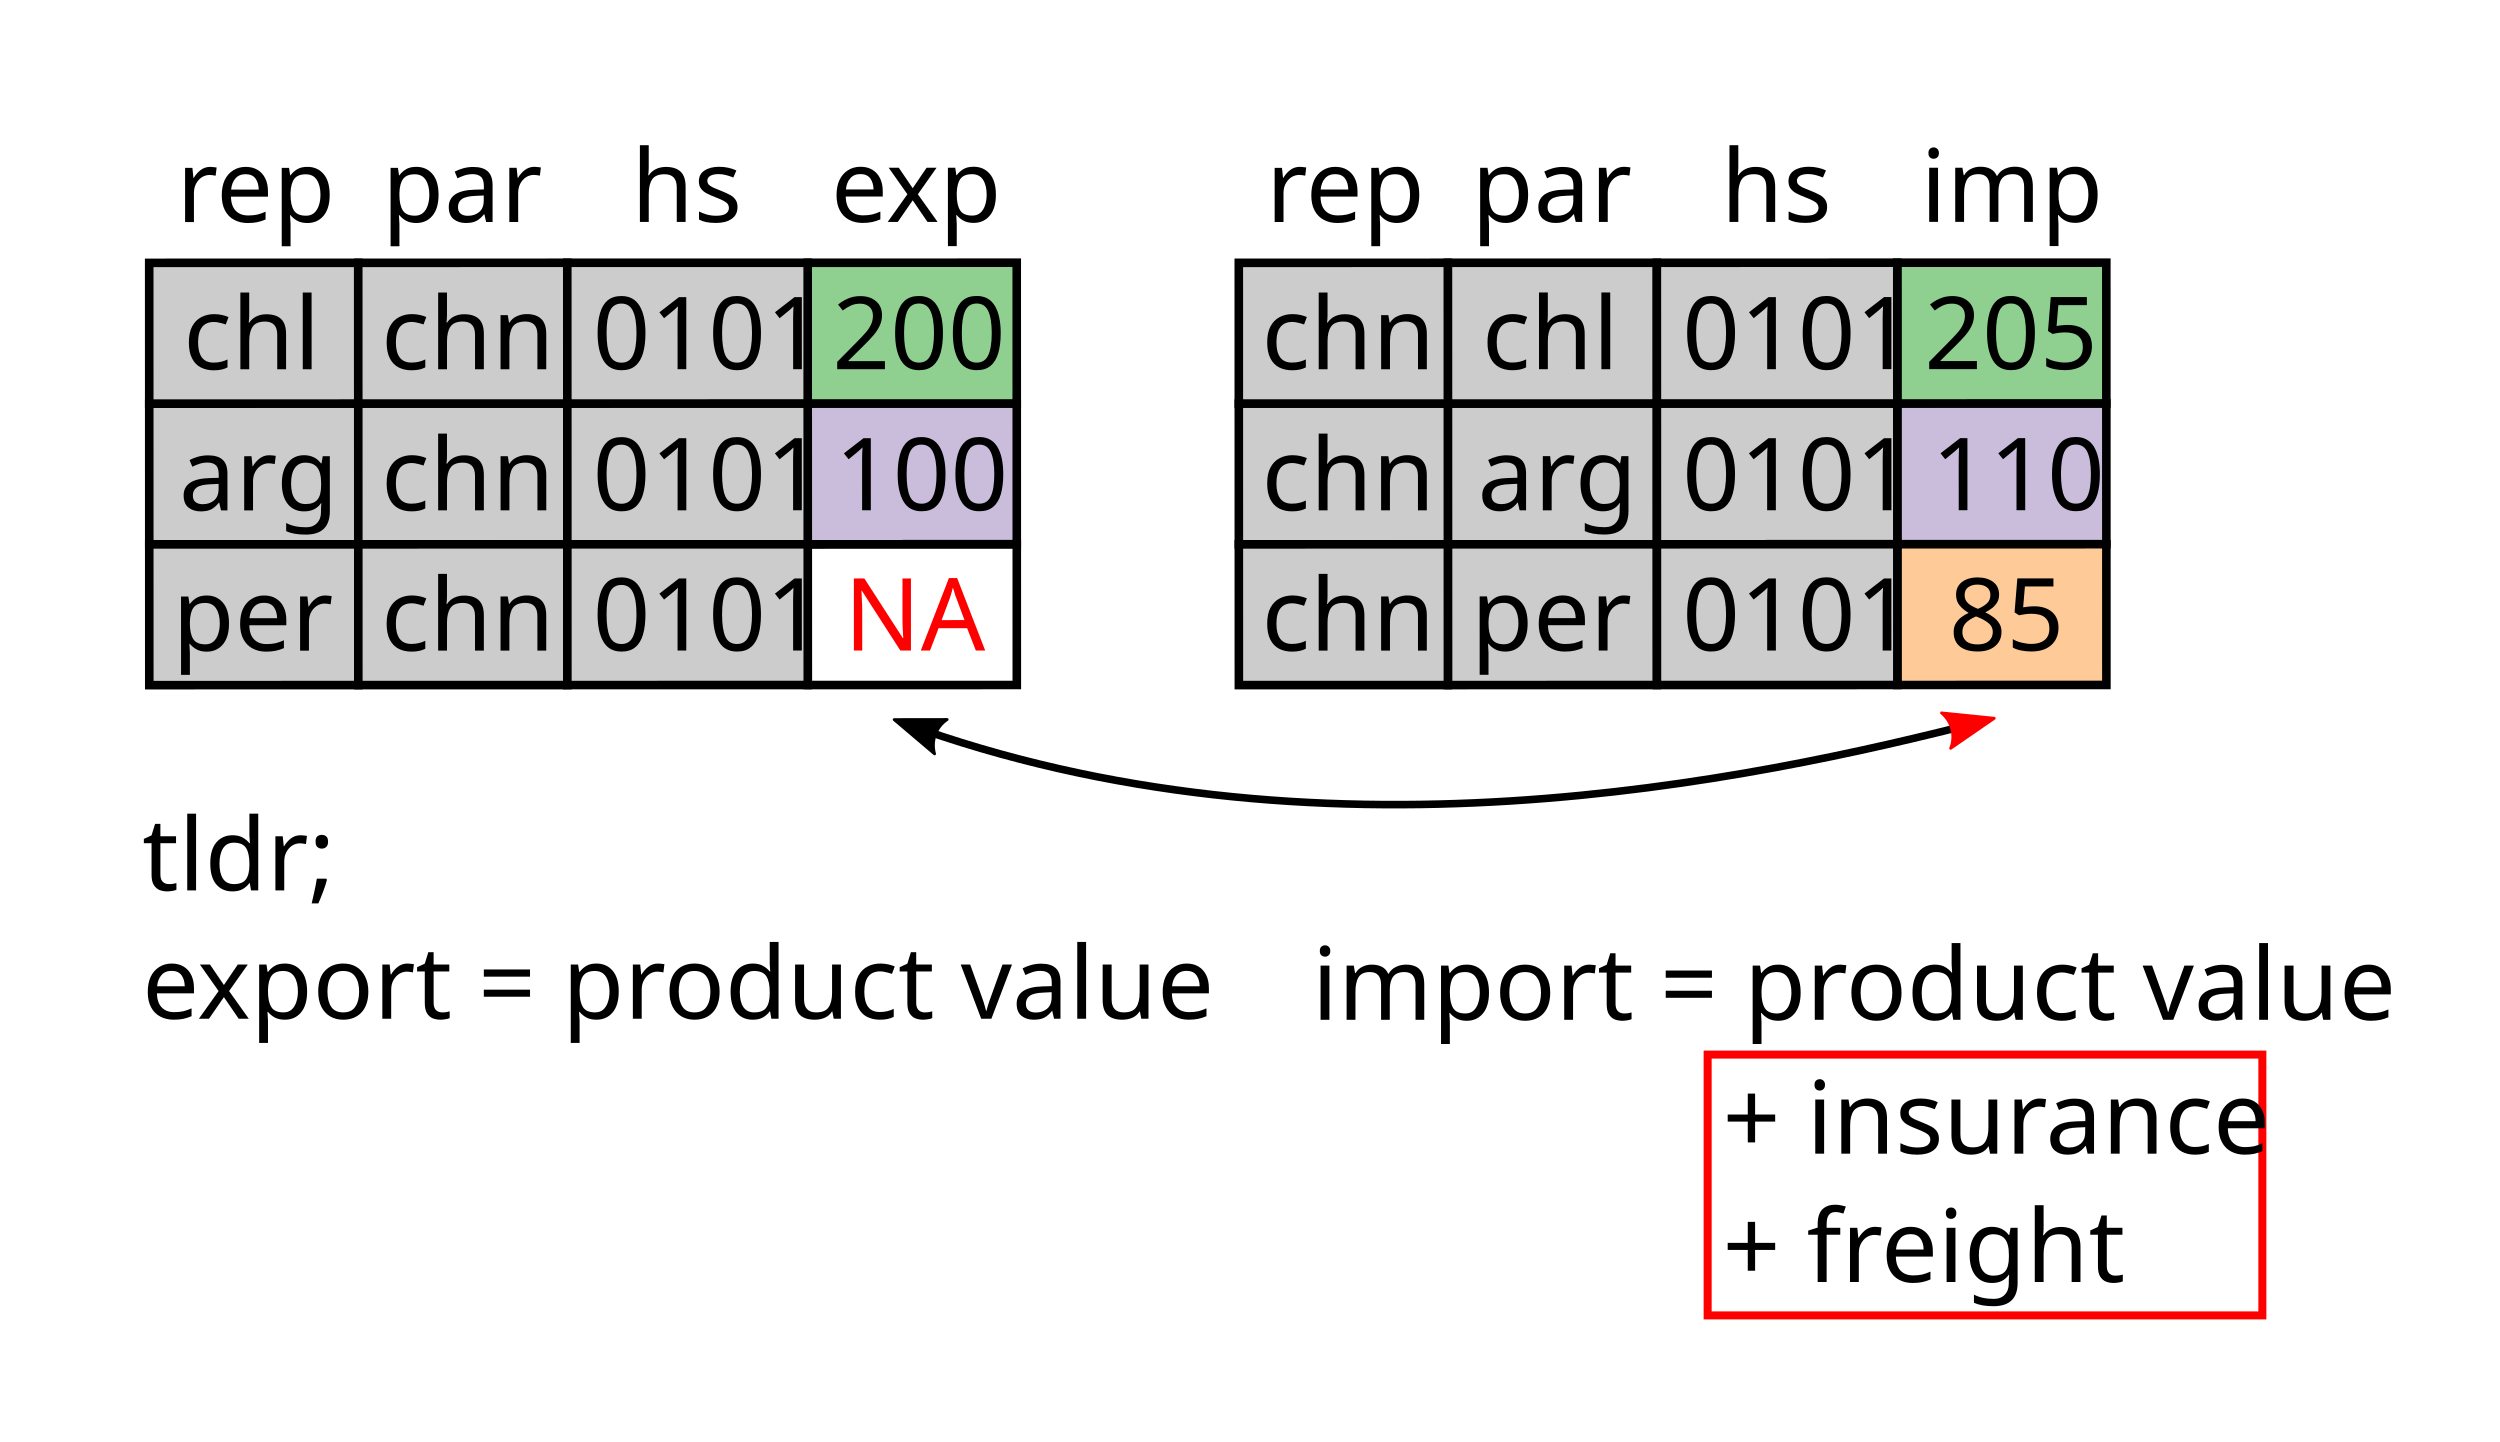
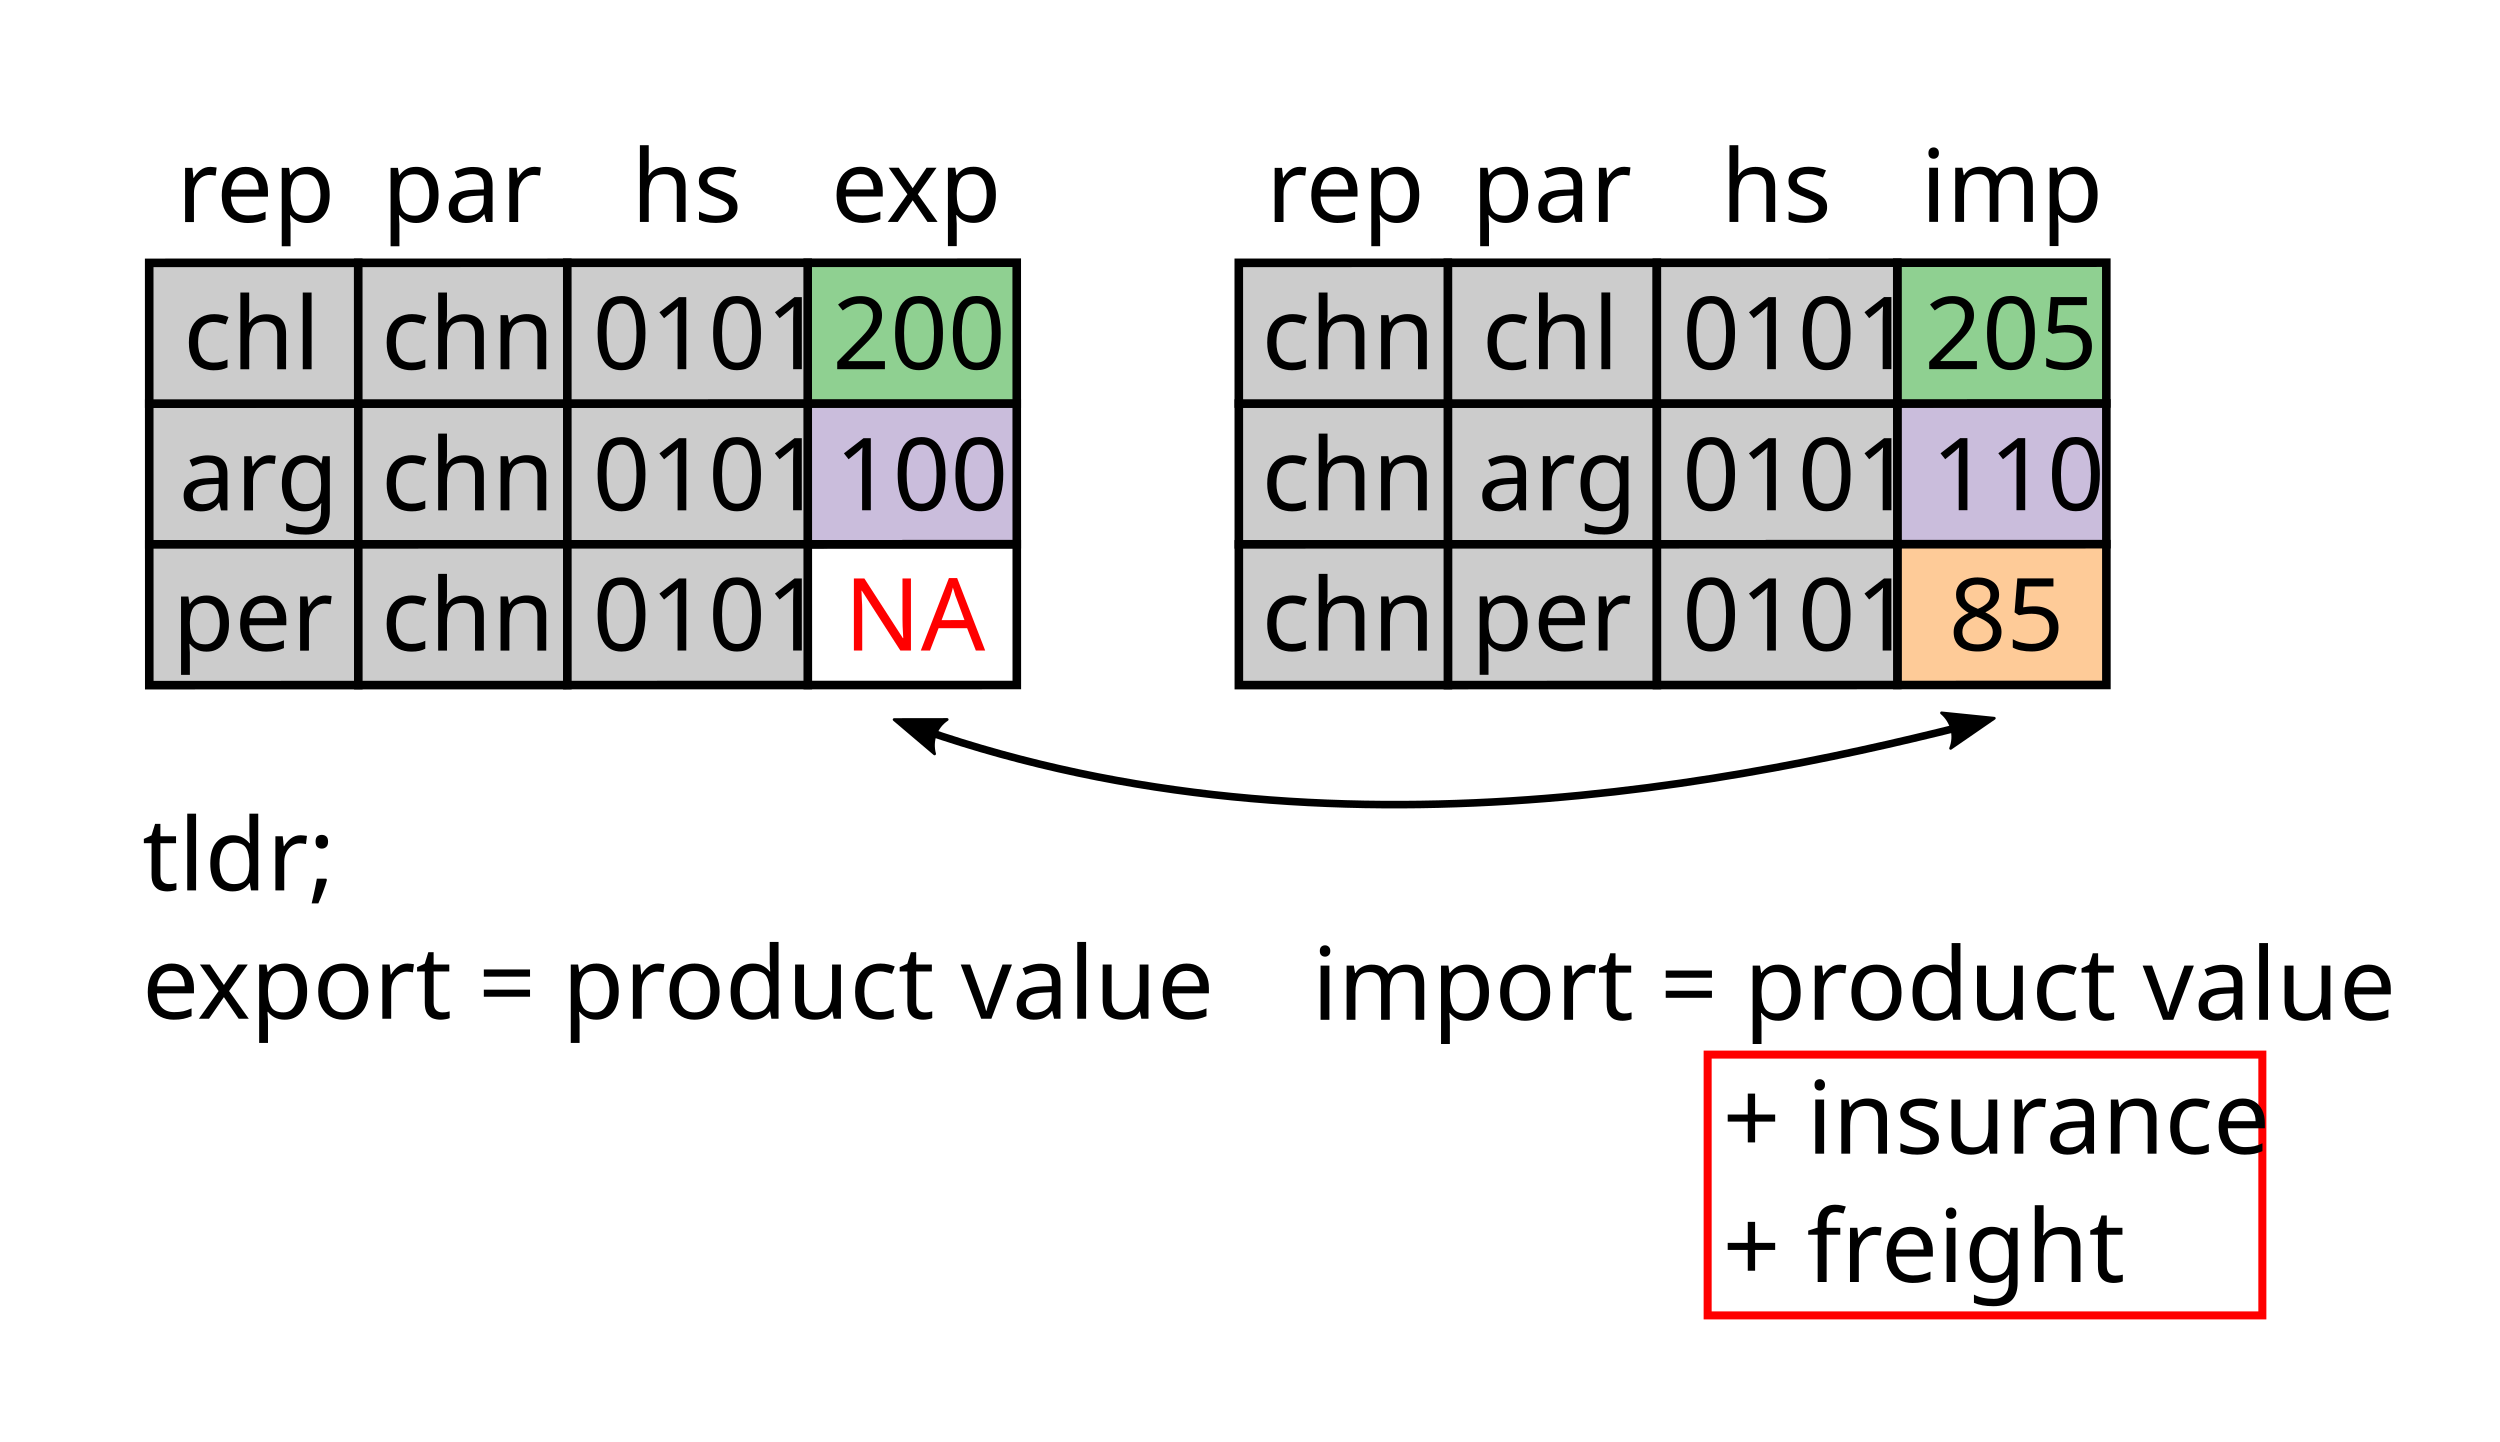
<svg xmlns="http://www.w3.org/2000/svg" width="87.341mm" height="50.345mm" viewBox="0 0 87.341 50.345" version="1.1" id="svg8">
  <defs id="defs2">
    <marker style="overflow:visible" id="marker1038" refX="0" refY="0" orient="auto">
      <path transform="scale(-0.6)" d="M 8.719,4.034 -2.207,0.016 8.719,-4.002 c -1.745,2.372 -1.735,5.617 -6e-7,8.035 z" style="fill:#ff0000;fill-opacity:1;fill-rule:evenodd;stroke:#ff0000;stroke-width:0.625;stroke-linejoin:round;stroke-opacity:1" id="path1036" />
    </marker>
    <marker style="overflow:visible" id="marker1556" refX="0" refY="0" orient="auto">
      <path transform="scale(-0.6)" d="M 8.719,4.034 -2.207,0.016 8.719,-4.002 c -1.745,2.372 -1.735,5.617 -6e-7,8.035 z" style="fill:#000000;fill-opacity:1;fill-rule:evenodd;stroke:#000000;stroke-width:0.625;stroke-linejoin:round;stroke-opacity:1" id="path1554" />
    </marker>
    <marker style="overflow:visible" id="marker1498" refX="0" refY="0" orient="auto">
      <path transform="scale(0.6)" d="M 8.719,4.034 -2.207,0.016 8.719,-4.002 c -1.745,2.372 -1.735,5.617 -6e-7,8.035 z" style="fill:#000000;fill-opacity:1;fill-rule:evenodd;stroke:#000000;stroke-width:0.625;stroke-linejoin:round;stroke-opacity:1" id="path1496" />
    </marker>
    <marker orient="auto" refY="0" refX="0" id="Arrow2Mend" style="overflow:visible">
-       <path id="path1101" style="fill:#ff0000;fill-opacity:1;fill-rule:evenodd;stroke:#ff0000;stroke-width:0.625;stroke-linejoin:round;stroke-opacity:1" d="M 8.719,4.034 -2.207,0.016 8.719,-4.002 c -1.745,2.372 -1.735,5.617 -6e-7,8.035 z" transform="scale(-0.6)" />
+       <path id="path1101" style="fill:#000000;fill-opacity:1;fill-rule:evenodd;stroke:#000000;stroke-width:0.625;stroke-linejoin:round;stroke-opacity:1" d="M 8.719,4.034 -2.207,0.016 8.719,-4.002 c -1.745,2.372 -1.735,5.617 -6e-7,8.035 z" transform="scale(-0.6)" />
    </marker>
    <marker orient="auto" refY="0" refX="0" id="Arrow2Mstart" style="overflow:visible">
      <path id="path1098" style="fill:#000000;fill-opacity:1;fill-rule:evenodd;stroke:#000000;stroke-width:0.625;stroke-linejoin:round;stroke-opacity:1" d="M 8.719,4.034 -2.207,0.016 8.719,-4.002 c -1.745,2.372 -1.735,5.617 -6e-7,8.035 z" transform="scale(0.6)" />
    </marker>
    <marker orient="auto" refY="0" refX="0" id="Arrow1Mend" style="overflow:visible">
      <path id="path1083" d="M 0,0 5,-5 -12.5,0 5,5 Z" style="fill:#000000;fill-opacity:1;fill-rule:evenodd;stroke:#000000;stroke-width:1pt;stroke-opacity:1" transform="matrix(-0.4,0,0,-0.4,-4,0)" />
    </marker>
    <marker orient="auto" refY="0" refX="0" id="Arrow1Mstart" style="overflow:visible">
      <path id="path1080" d="M 0,0 5,-5 -12.5,0 5,5 Z" style="fill:#000000;fill-opacity:1;fill-rule:evenodd;stroke:#000000;stroke-width:1pt;stroke-opacity:1" transform="matrix(0.4,0,0,0.4,4,0)" />
    </marker>
  </defs>
  <g id="layer1" transform="translate(58.09969,-165.255)">
    <g id="g3967" transform="matrix(0.2822222,0,0,0.2822222,-32.64549,127.9421)">
      <g transform="translate(-316.8803,-243.5791)" id="layer1-2" />
      <g transform="translate(-259.1302,-124.8299)" id="g4643">
        <g transform="rotate(45,345.3598,192.2373)" id="g5111">
          <g id="g5079" transform="rotate(-45,133.7133,77.4099)">
            <g id="g4877">
              <g id="g4951" />
            </g>
          </g>
          <g id="g4317">
            <g transform="rotate(-45,345.3598,204.2122)" id="g3425">
              <g id="g966" transform="rotate(44.98965,249.6585,316.7701)">
                <rect transform="matrix(-0.7071068,0.7071068,0.7071068,0.7071068,0,0)" y="394.259" x="75.357" height="17.425" width="25.877" id="use4459" style="fill:#cccccc;fill-opacity:1;stroke:#000000;stroke-width:1.063;stroke-miterlimit:4;stroke-dasharray:none" />
                <rect transform="matrix(-0.7071068,0.7071068,0.7071068,0.7071068,0,0)" y="411.684" x="75.357" height="17.425" width="25.877" id="use4461" style="fill:#cccccc;fill-opacity:1;stroke:#000000;stroke-width:1.063;stroke-miterlimit:4;stroke-dasharray:none" />
                <rect style="fill:#cccccc;fill-opacity:1;stroke:#000000;stroke-width:1.063;stroke-miterlimit:4;stroke-dasharray:none" id="rect4940" width="25.877" height="17.425" x="75.357" y="376.834" transform="matrix(-0.7071068,0.7071068,0.7071068,0.7071068,0,0)" />
                <text transform="rotate(-45)" xml:space="preserve" style="font-style:normal;font-weight:normal;line-height:0%;font-family:sans-serif;letter-spacing:0px;word-spacing:0px;fill:#000000;fill-opacity:1;stroke:none;stroke-width:1px;stroke-linecap:butt;stroke-linejoin:miter;stroke-opacity:1" x="-97.011" y="390.011" id="text4950">
                  <tspan id="tspan4952" x="-97.011" y="390.011" style="font-style:normal;font-variant:normal;font-weight:normal;font-stretch:normal;font-size:12.5px;line-height:1.25;font-family:'Fira Sans';-inkscape-font-specification:'Fira Sans'">chl</tspan>
                </text>
                <text id="text3417" y="407.475" x="-97.556" style="font-style:normal;font-weight:normal;line-height:0%;font-family:sans-serif;letter-spacing:0px;word-spacing:0px;fill:#000000;fill-opacity:1;stroke:none;stroke-width:1px;stroke-linecap:butt;stroke-linejoin:miter;stroke-opacity:1" xml:space="preserve" transform="rotate(-45)">
                  <tspan style="font-style:normal;font-variant:normal;font-weight:normal;font-stretch:normal;font-size:12.5px;line-height:1.25;font-family:'Fira Sans';-inkscape-font-specification:'Fira Sans'" y="407.475" x="-97.556" id="tspan3419">arg</tspan>
                </text>
                <text transform="rotate(-45)" xml:space="preserve" style="font-style:normal;font-weight:normal;line-height:0%;font-family:sans-serif;letter-spacing:0px;word-spacing:0px;fill:#000000;fill-opacity:1;stroke:none;stroke-width:1px;stroke-linecap:butt;stroke-linejoin:miter;stroke-opacity:1" x="-98.363" y="424.839" id="text3421">
                  <tspan id="tspan3423" x="-98.363" y="424.839" style="font-style:normal;font-variant:normal;font-weight:normal;font-stretch:normal;font-size:12.5px;line-height:1.25;font-family:'Fira Sans';-inkscape-font-specification:'Fira Sans'">per</tspan>
                </text>
                <rect transform="matrix(-0.7071068,0.7071068,0.7071068,0.7071068,0,0)" y="394.26" x="-6.158" height="17.425" width="25.877" id="rect921" style="fill:#cabddc;fill-opacity:1;stroke:#000000;stroke-width:1.063;stroke-miterlimit:4;stroke-dasharray:none" />
                <rect transform="matrix(-0.7071068,0.7071068,0.7071068,0.7071068,0,0)" y="411.685" x="-6.158" height="17.425" width="25.877" id="rect923" style="fill:none;fill-opacity:1;stroke:#000000;stroke-width:1.063;stroke-miterlimit:4;stroke-dasharray:none" />
                <rect style="fill:#8fd091;fill-opacity:1;stroke:#000000;stroke-width:1.063;stroke-miterlimit:4;stroke-dasharray:none" id="rect925" width="25.877" height="17.425" x="-6.158" y="376.835" transform="matrix(-0.7071068,0.7071068,0.7071068,0.7071068,0,0)" />
                <text transform="rotate(-45)" xml:space="preserve" style="font-style:normal;font-weight:normal;line-height:0%;font-family:sans-serif;letter-spacing:0px;word-spacing:0px;fill:#000000;fill-opacity:1;stroke:none;stroke-width:1px;stroke-linecap:butt;stroke-linejoin:miter;stroke-opacity:1" x="-16.66" y="390.011" id="text929">
                  <tspan id="tspan927" x="-16.66" y="390.011" style="font-style:normal;font-variant:normal;font-weight:normal;font-stretch:normal;font-size:12.5px;line-height:1.25;font-family:'Fira Sans';-inkscape-font-specification:'Fira Sans'">200</tspan>
                </text>
                <text id="text933" y="407.476" x="-16.347" style="font-style:normal;font-weight:normal;line-height:0%;font-family:sans-serif;letter-spacing:0px;word-spacing:0px;fill:#000000;fill-opacity:1;stroke:none;stroke-width:1px;stroke-linecap:butt;stroke-linejoin:miter;stroke-opacity:1" xml:space="preserve" transform="rotate(-45)">
                  <tspan style="font-style:normal;font-variant:normal;font-weight:normal;font-stretch:normal;font-size:12.5px;line-height:1.25;font-family:'Fira Sans';-inkscape-font-specification:'Fira Sans'" y="407.476" x="-16.347" id="tspan931">100</tspan>
                </text>
                <text transform="rotate(-45)" xml:space="preserve" style="font-style:normal;font-weight:normal;line-height:0%;font-family:sans-serif;letter-spacing:0px;word-spacing:0px;fill:#ff0000;fill-opacity:1;stroke:none;stroke-width:1px;stroke-linecap:butt;stroke-linejoin:miter;stroke-opacity:1" x="-15.228" y="424.84" id="text937">
                  <tspan id="tspan935" x="-15.228" y="424.84" style="font-style:normal;font-variant:normal;font-weight:normal;font-stretch:normal;font-size:12.5px;line-height:1.25;font-family:'Fira Sans';-inkscape-font-specification:'Fira Sans';fill:#ff0000">NA</tspan>
                </text>
                <rect style="fill:#cccccc;fill-opacity:1;stroke:#000000;stroke-width:1.063;stroke-miterlimit:4;stroke-dasharray:none" id="rect970" width="25.877" height="17.425" x="49.48" y="394.259" transform="matrix(-0.7071068,0.7071068,0.7071068,0.7071068,0,0)" />
                <rect style="fill:#cccccc;fill-opacity:1;stroke:#000000;stroke-width:1.063;stroke-miterlimit:4;stroke-dasharray:none" id="rect972" width="25.877" height="17.425" x="49.48" y="411.684" transform="matrix(-0.7071068,0.7071068,0.7071068,0.7071068,0,0)" />
                <rect transform="matrix(-0.7071068,0.7071068,0.7071068,0.7071068,0,0)" y="376.834" x="49.48" height="17.425" width="25.877" id="rect974" style="fill:#cccccc;fill-opacity:1;stroke:#000000;stroke-width:1.063;stroke-miterlimit:4;stroke-dasharray:none" />
                <text id="text978" y="390.01" x="-72.528" style="font-style:normal;font-weight:normal;line-height:0%;font-family:sans-serif;letter-spacing:0px;word-spacing:0px;fill:#000000;fill-opacity:1;stroke:none;stroke-width:1px;stroke-linecap:butt;stroke-linejoin:miter;stroke-opacity:1" xml:space="preserve" transform="rotate(-45)">
                  <tspan style="font-style:normal;font-variant:normal;font-weight:normal;font-stretch:normal;font-size:12.5px;line-height:1.25;font-family:'Fira Sans';-inkscape-font-specification:'Fira Sans'" y="390.01" x="-72.528" id="tspan976">chn</tspan>
                </text>
                <text transform="rotate(-45)" xml:space="preserve" style="font-style:normal;font-weight:normal;line-height:0%;font-family:sans-serif;letter-spacing:0px;word-spacing:0px;fill:#000000;fill-opacity:1;stroke:none;stroke-width:1px;stroke-linecap:butt;stroke-linejoin:miter;stroke-opacity:1" x="-72.531" y="407.475" id="text982">
                  <tspan id="tspan980" x="-72.531" y="407.475" style="font-style:normal;font-variant:normal;font-weight:normal;font-stretch:normal;font-size:12.5px;line-height:1.25;font-family:'Fira Sans';-inkscape-font-specification:'Fira Sans'">chn</tspan>
                </text>
                <text id="text986" y="424.839" x="-72.534" style="font-style:normal;font-weight:normal;line-height:0%;font-family:sans-serif;letter-spacing:0px;word-spacing:0px;fill:#000000;fill-opacity:1;stroke:none;stroke-width:1px;stroke-linecap:butt;stroke-linejoin:miter;stroke-opacity:1" xml:space="preserve" transform="rotate(-45)">
                  <tspan style="font-style:normal;font-variant:normal;font-weight:normal;font-stretch:normal;font-size:12.5px;line-height:1.25;font-family:'Fira Sans';-inkscape-font-specification:'Fira Sans'" y="424.839" x="-72.534" id="tspan984">chn</tspan>
                </text>
                <text id="text990" y="371.78" x="-97.851" style="font-style:normal;font-weight:normal;line-height:0%;font-family:sans-serif;letter-spacing:0px;word-spacing:0px;fill:#000000;fill-opacity:1;stroke:none;stroke-width:1px;stroke-linecap:butt;stroke-linejoin:miter;stroke-opacity:1" xml:space="preserve" transform="rotate(-45)">
                  <tspan style="font-style:normal;font-variant:normal;font-weight:normal;font-stretch:normal;font-size:12.5px;line-height:1.25;font-family:'Fira Sans';-inkscape-font-specification:'Fira Sans'" y="371.78" x="-97.851" id="tspan988">rep</tspan>
                </text>
                <text id="text994" y="371.781" x="-16.831" style="font-style:normal;font-weight:normal;line-height:0%;font-family:sans-serif;letter-spacing:0px;word-spacing:0px;fill:#000000;fill-opacity:1;stroke:none;stroke-width:1px;stroke-linecap:butt;stroke-linejoin:miter;stroke-opacity:1" xml:space="preserve" transform="rotate(-45)">
                  <tspan style="font-style:normal;font-variant:normal;font-weight:normal;font-stretch:normal;font-size:12.5px;line-height:1.25;font-family:'Fira Sans';-inkscape-font-specification:'Fira Sans'" y="371.781" x="-16.831" id="tspan992">exp</tspan>
                </text>
                <text transform="rotate(-45)" xml:space="preserve" style="font-style:normal;font-weight:normal;line-height:0%;font-family:sans-serif;letter-spacing:0px;word-spacing:0px;fill:#000000;fill-opacity:1;stroke:none;stroke-width:1px;stroke-linecap:butt;stroke-linejoin:miter;stroke-opacity:1" x="-72.415" y="371.78" id="text998">
                  <tspan id="tspan996" x="-72.415" y="371.78" style="font-style:normal;font-variant:normal;font-weight:normal;font-stretch:normal;font-size:12.5px;line-height:1.25;font-family:'Fira Sans';-inkscape-font-specification:'Fira Sans'">par</tspan>
                </text>
                <rect style="fill:#cccccc;fill-opacity:1;stroke:#000000;stroke-width:1.063;stroke-miterlimit:4;stroke-dasharray:none" id="rect1000" width="25.877" height="17.425" x="-85.4" y="394.279" transform="matrix(-0.7071068,0.7071068,0.7071068,0.7071068,0,0)" />
                <rect style="fill:#cccccc;fill-opacity:1;stroke:#000000;stroke-width:1.063;stroke-miterlimit:4;stroke-dasharray:none" id="rect1002" width="25.877" height="17.425" x="-85.4" y="411.704" transform="matrix(-0.7071068,0.7071068,0.7071068,0.7071068,0,0)" />
                <rect transform="matrix(-0.7071068,0.7071068,0.7071068,0.7071068,0,0)" y="376.854" x="-85.4" height="17.425" width="25.877" id="rect1004" style="fill:#cccccc;fill-opacity:1;stroke:#000000;stroke-width:1.063;stroke-miterlimit:4;stroke-dasharray:none" />
                <text id="text1008" y="390.03" x="63.746" style="font-style:normal;font-weight:normal;line-height:0%;font-family:sans-serif;letter-spacing:0px;word-spacing:0px;fill:#000000;fill-opacity:1;stroke:none;stroke-width:1px;stroke-linecap:butt;stroke-linejoin:miter;stroke-opacity:1" xml:space="preserve" transform="rotate(-45)">
                  <tspan style="font-style:normal;font-variant:normal;font-weight:normal;font-stretch:normal;font-size:12.5px;line-height:1.25;font-family:'Fira Sans';-inkscape-font-specification:'Fira Sans'" y="390.03" x="63.746" id="tspan1006">chl</tspan>
                </text>
                <text transform="rotate(-45)" xml:space="preserve" style="font-style:normal;font-weight:normal;line-height:0%;font-family:sans-serif;letter-spacing:0px;word-spacing:0px;fill:#000000;fill-opacity:1;stroke:none;stroke-width:1px;stroke-linecap:butt;stroke-linejoin:miter;stroke-opacity:1" x="63.202" y="407.495" id="text1012">
                  <tspan id="tspan1010" x="63.202" y="407.495" style="font-style:normal;font-variant:normal;font-weight:normal;font-stretch:normal;font-size:12.5px;line-height:1.25;font-family:'Fira Sans';-inkscape-font-specification:'Fira Sans'">arg</tspan>
                </text>
                <text id="text1016" y="424.859" x="62.394" style="font-style:normal;font-weight:normal;line-height:0%;font-family:sans-serif;letter-spacing:0px;word-spacing:0px;fill:#000000;fill-opacity:1;stroke:none;stroke-width:1px;stroke-linecap:butt;stroke-linejoin:miter;stroke-opacity:1" xml:space="preserve" transform="rotate(-45)">
                  <tspan style="font-style:normal;font-variant:normal;font-weight:normal;font-stretch:normal;font-size:12.5px;line-height:1.25;font-family:'Fira Sans';-inkscape-font-specification:'Fira Sans'" y="424.859" x="62.394" id="tspan1014">per</tspan>
                </text>
                <rect style="fill:#cabddc;fill-opacity:1;stroke:#000000;stroke-width:1.063;stroke-miterlimit:4;stroke-dasharray:none" id="rect1018" width="25.877" height="17.425" x="-141.038" y="394.28" transform="matrix(-0.7071068,0.7071068,0.7071068,0.7071068,0,0)" />
                <rect style="fill:#fecb98;fill-opacity:1;stroke:#000000;stroke-width:1.063;stroke-miterlimit:4;stroke-dasharray:none" id="rect1020" width="25.877" height="17.425" x="-141.038" y="411.705" transform="matrix(-0.7071068,0.7071068,0.7071068,0.7071068,0,0)" />
                <rect transform="matrix(-0.7071068,0.7071068,0.7071068,0.7071068,0,0)" y="376.854" x="-141.038" height="17.425" width="25.877" id="rect1022" style="fill:#8fd091;fill-opacity:1;stroke:#000000;stroke-width:1.063;stroke-miterlimit:4;stroke-dasharray:none" />
                <text id="text1026" y="390.031" x="118.516" style="font-style:normal;font-weight:normal;line-height:0%;font-family:sans-serif;letter-spacing:0px;word-spacing:0px;fill:#000000;fill-opacity:1;stroke:none;stroke-width:1px;stroke-linecap:butt;stroke-linejoin:miter;stroke-opacity:1" xml:space="preserve" transform="rotate(-45)">
                  <tspan style="font-style:normal;font-variant:normal;font-weight:normal;font-stretch:normal;font-size:12.5px;line-height:1.25;font-family:'Fira Sans';-inkscape-font-specification:'Fira Sans'" y="390.031" x="118.516" id="tspan1024">205</tspan>
                </text>
                <text transform="rotate(-45)" xml:space="preserve" style="font-style:normal;font-weight:normal;line-height:0%;font-family:sans-serif;letter-spacing:0px;word-spacing:0px;fill:#000000;fill-opacity:1;stroke:none;stroke-width:1px;stroke-linecap:butt;stroke-linejoin:miter;stroke-opacity:1" x="119.402" y="407.496" id="text1030">
                  <tspan id="tspan1028" x="119.402" y="407.496" style="font-style:normal;font-variant:normal;font-weight:normal;font-stretch:normal;font-size:12.5px;line-height:1.25;font-family:'Fira Sans';-inkscape-font-specification:'Fira Sans'">110</tspan>
                </text>
                <text id="text1034" y="424.86" x="121.522" style="font-style:normal;font-weight:normal;line-height:0%;font-family:sans-serif;letter-spacing:0px;word-spacing:0px;fill:#000000;fill-opacity:1;stroke:none;stroke-width:1px;stroke-linecap:butt;stroke-linejoin:miter;stroke-opacity:1" xml:space="preserve" transform="rotate(-45)">
                  <tspan style="font-style:normal;font-variant:normal;font-weight:normal;font-stretch:normal;font-size:12.5px;line-height:1.25;font-family:'Fira Sans';-inkscape-font-specification:'Fira Sans';fill:#000000" y="424.86" x="121.522" id="tspan1032">85</tspan>
                </text>
                <rect transform="matrix(-0.7071068,0.7071068,0.7071068,0.7071068,0,0)" y="394.279" x="-59.523" height="17.425" width="25.877" id="rect1036" style="fill:#cccccc;fill-opacity:1;stroke:#000000;stroke-width:1.063;stroke-miterlimit:4;stroke-dasharray:none" />
                <rect transform="matrix(-0.7071068,0.7071068,0.7071068,0.7071068,0,0)" y="411.704" x="-59.523" height="17.425" width="25.877" id="rect1038" style="fill:#cccccc;fill-opacity:1;stroke:#000000;stroke-width:1.063;stroke-miterlimit:4;stroke-dasharray:none" />
                <rect style="fill:#cccccc;fill-opacity:1;stroke:#000000;stroke-width:1.063;stroke-miterlimit:4;stroke-dasharray:none" id="rect1040" width="25.877" height="17.425" x="-59.523" y="376.854" transform="matrix(-0.7071068,0.7071068,0.7071068,0.7071068,0,0)" />
                <text transform="rotate(-45)" xml:space="preserve" style="font-style:normal;font-weight:normal;line-height:0%;font-family:sans-serif;letter-spacing:0px;word-spacing:0px;fill:#000000;fill-opacity:1;stroke:none;stroke-width:1px;stroke-linecap:butt;stroke-linejoin:miter;stroke-opacity:1" x="36.475" y="390.03" id="text1044">
                  <tspan id="tspan1042" x="36.475" y="390.03" style="font-style:normal;font-variant:normal;font-weight:normal;font-stretch:normal;font-size:12.5px;line-height:1.25;font-family:'Fira Sans';-inkscape-font-specification:'Fira Sans'">chn</tspan>
                </text>
                <text id="text1048" y="407.495" x="36.472" style="font-style:normal;font-weight:normal;line-height:0%;font-family:sans-serif;letter-spacing:0px;word-spacing:0px;fill:#000000;fill-opacity:1;stroke:none;stroke-width:1px;stroke-linecap:butt;stroke-linejoin:miter;stroke-opacity:1" xml:space="preserve" transform="rotate(-45)">
                  <tspan style="font-style:normal;font-variant:normal;font-weight:normal;font-stretch:normal;font-size:12.5px;line-height:1.25;font-family:'Fira Sans';-inkscape-font-specification:'Fira Sans'" y="407.495" x="36.472" id="tspan1046">chn</tspan>
                </text>
                <text transform="rotate(-45)" xml:space="preserve" style="font-style:normal;font-weight:normal;line-height:0%;font-family:sans-serif;letter-spacing:0px;word-spacing:0px;fill:#000000;fill-opacity:1;stroke:none;stroke-width:1px;stroke-linecap:butt;stroke-linejoin:miter;stroke-opacity:1" x="36.469" y="424.859" id="text1052">
                  <tspan id="tspan1050" x="36.469" y="424.859" style="font-style:normal;font-variant:normal;font-weight:normal;font-stretch:normal;font-size:12.5px;line-height:1.25;font-family:'Fira Sans';-inkscape-font-specification:'Fira Sans'">chn</tspan>
                </text>
                <text transform="rotate(-45)" xml:space="preserve" style="font-style:normal;font-weight:normal;line-height:0%;font-family:sans-serif;letter-spacing:0px;word-spacing:0px;fill:#000000;fill-opacity:1;stroke:none;stroke-width:1px;stroke-linecap:butt;stroke-linejoin:miter;stroke-opacity:1" x="37.029" y="371.8" id="text1056">
                  <tspan id="tspan1054" x="37.029" y="371.8" style="font-style:normal;font-variant:normal;font-weight:normal;font-stretch:normal;font-size:12.5px;line-height:1.25;font-family:'Fira Sans';-inkscape-font-specification:'Fira Sans'">rep</tspan>
                </text>
                <text transform="rotate(-45)" xml:space="preserve" style="font-style:normal;font-weight:normal;line-height:0%;font-family:sans-serif;letter-spacing:0px;word-spacing:0px;fill:#000000;fill-opacity:1;stroke:none;stroke-width:1px;stroke-linecap:butt;stroke-linejoin:miter;stroke-opacity:1" x="118.049" y="371.801" id="text1060">
                  <tspan id="tspan1058" x="118.049" y="371.801" style="font-style:normal;font-variant:normal;font-weight:normal;font-stretch:normal;font-size:12.5px;line-height:1.25;font-family:'Fira Sans';-inkscape-font-specification:'Fira Sans'">imp</tspan>
                </text>
                <text id="text1064" y="371.8" x="62.465" style="font-style:normal;font-weight:normal;line-height:0%;font-family:sans-serif;letter-spacing:0px;word-spacing:0px;fill:#000000;fill-opacity:1;stroke:none;stroke-width:1px;stroke-linecap:butt;stroke-linejoin:miter;stroke-opacity:1" xml:space="preserve" transform="rotate(-45)">
                  <tspan style="font-style:normal;font-variant:normal;font-weight:normal;font-stretch:normal;font-size:12.5px;line-height:1.25;font-family:'Fira Sans';-inkscape-font-specification:'Fira Sans'" y="371.8" x="62.465" id="tspan1062">par</tspan>
                </text>
                <path style="fill:none;stroke:#000000;stroke-width:0.939;stroke-linecap:butt;stroke-linejoin:miter;stroke-miterlimit:4;stroke-dasharray:none;stroke-opacity:1;marker-start:url(#Arrow2Mstart);marker-end:url(#Arrow2Mend)" d="m 301.195,312.304 c 49.201,-22.828 79.139,-68.928 94.447,-94.789" id="path1072" />
                <text transform="rotate(-44.98965)" id="text1638" y="454.533" x="-102.032" style="font-style:normal;font-weight:normal;font-size:12.547px;line-height:1.25;font-family:sans-serif;letter-spacing:0px;word-spacing:0px;fill:#000000;fill-opacity:1;stroke:none;stroke-width:0.314" xml:space="preserve">
                  <tspan style="font-style:normal;font-variant:normal;font-weight:normal;font-stretch:normal;font-size:12.5px;font-family:'Fira Sans';-inkscape-font-specification:'Fira Sans';stroke-width:0.314" y="454.533" x="-102.032" id="tspan1642">tldr;</tspan>
                  <tspan style="font-style:normal;font-variant:normal;font-weight:normal;font-stretch:normal;font-size:12.5px;font-family:'Fira Sans';-inkscape-font-specification:'Fira Sans';stroke-width:0.314" y="470.418" x="-102.032" id="tspan1525">export = product value</tspan>
                  <tspan style="font-style:normal;font-variant:normal;font-weight:normal;font-stretch:normal;font-size:12.5px;font-family:'Fira Sans';-inkscape-font-specification:'Fira Sans';stroke-width:0.314" y="486.101" x="-102.032" id="tspan1648" />
                </text>
                <rect transform="matrix(-0.7071234,0.7070901,0.707126,0.7070876,0,0)" y="394.26" x="19.73" height="17.425" width="29.76" id="rect110" style="fill:#cccccc;fill-opacity:1;stroke:#000000;stroke-width:1.063;stroke-miterlimit:4;stroke-dasharray:none" />
                <rect transform="matrix(-0.7071234,0.7070901,0.707126,0.7070876,0,0)" y="411.685" x="19.73" height="17.425" width="29.76" id="rect112" style="fill:#cccccc;fill-opacity:1;stroke:#000000;stroke-width:1.063;stroke-miterlimit:4;stroke-dasharray:none" />
                <rect style="fill:#cccccc;fill-opacity:1;stroke:#000000;stroke-width:1.063;stroke-miterlimit:4;stroke-dasharray:none" id="rect114" width="29.76" height="17.425" x="19.73" y="376.835" transform="matrix(-0.7071234,0.7070901,0.707126,0.7070876,0,0)" />
                <text transform="rotate(-45)" xml:space="preserve" style="font-style:normal;font-weight:normal;line-height:0%;font-family:sans-serif;letter-spacing:0px;word-spacing:0px;fill:#000000;fill-opacity:1;stroke:none;stroke-width:1px;stroke-linecap:butt;stroke-linejoin:miter;stroke-opacity:1" x="-46.337" y="390.01" id="text118">
                  <tspan id="tspan116" x="-46.337" y="390.01" style="font-style:normal;font-variant:normal;font-weight:normal;font-stretch:normal;font-size:12.5px;line-height:1.25;font-family:'Fira Sans';-inkscape-font-specification:'Fira Sans'">0101</tspan>
                </text>
                <text id="text122" y="407.475" x="-46.34" style="font-style:normal;font-weight:normal;line-height:0%;font-family:sans-serif;letter-spacing:0px;word-spacing:0px;fill:#000000;fill-opacity:1;stroke:none;stroke-width:1px;stroke-linecap:butt;stroke-linejoin:miter;stroke-opacity:1" xml:space="preserve" transform="rotate(-45)">
                  <tspan style="font-style:normal;font-variant:normal;font-weight:normal;font-stretch:normal;font-size:12.5px;line-height:1.25;font-family:'Fira Sans';-inkscape-font-specification:'Fira Sans'" y="407.475" x="-46.34" id="tspan120">0101</tspan>
                </text>
                <text transform="rotate(-45)" xml:space="preserve" style="font-style:normal;font-weight:normal;line-height:0%;font-family:sans-serif;letter-spacing:0px;word-spacing:0px;fill:#000000;fill-opacity:1;stroke:none;stroke-width:1px;stroke-linecap:butt;stroke-linejoin:miter;stroke-opacity:1" x="-46.343" y="424.839" id="text126">
                  <tspan id="tspan124" x="-46.343" y="424.839" style="font-style:normal;font-variant:normal;font-weight:normal;font-stretch:normal;font-size:12.5px;line-height:1.25;font-family:'Fira Sans';-inkscape-font-specification:'Fira Sans'">0101</tspan>
                </text>
                <text id="text130" y="371.781" x="-41.552" style="font-style:normal;font-weight:normal;line-height:0%;font-family:sans-serif;letter-spacing:0px;word-spacing:0px;fill:#000000;fill-opacity:1;stroke:none;stroke-width:1px;stroke-linecap:butt;stroke-linejoin:miter;stroke-opacity:1" xml:space="preserve" transform="rotate(-45)">
                  <tspan style="font-style:normal;font-variant:normal;font-weight:normal;font-stretch:normal;font-size:12.5px;line-height:1.25;font-family:'Fira Sans';-inkscape-font-specification:'Fira Sans'" y="371.781" x="-41.552" id="tspan128">hs</tspan>
                </text>
                <rect style="fill:#cccccc;fill-opacity:1;stroke:#000000;stroke-width:1.063;stroke-miterlimit:4;stroke-dasharray:none" id="rect973" width="29.76" height="17.425" x="-115.149" y="394.277" transform="matrix(-0.7071234,0.7070901,0.707126,0.7070876,0,0)" />
                <rect style="fill:#cccccc;fill-opacity:1;stroke:#000000;stroke-width:1.063;stroke-miterlimit:4;stroke-dasharray:none" id="rect975" width="29.76" height="17.425" x="-115.149" y="411.702" transform="matrix(-0.7071234,0.7070901,0.707126,0.7070876,0,0)" />
                <rect transform="matrix(-0.7071234,0.7070901,0.707126,0.7070876,0,0)" y="376.852" x="-115.149" height="17.425" width="29.76" id="rect977" style="fill:#cccccc;fill-opacity:1;stroke:#000000;stroke-width:1.063;stroke-miterlimit:4;stroke-dasharray:none" />
                <text id="text981" y="390.03" x="88.542" style="font-style:normal;font-weight:normal;line-height:0%;font-family:sans-serif;letter-spacing:0px;word-spacing:0px;fill:#000000;fill-opacity:1;stroke:none;stroke-width:1px;stroke-linecap:butt;stroke-linejoin:miter;stroke-opacity:1" xml:space="preserve" transform="rotate(-45)">
                  <tspan style="font-style:normal;font-variant:normal;font-weight:normal;font-stretch:normal;font-size:12.5px;line-height:1.25;font-family:'Fira Sans';-inkscape-font-specification:'Fira Sans'" y="390.03" x="88.542" id="tspan979">0101</tspan>
                </text>
                <text transform="rotate(-45)" xml:space="preserve" style="font-style:normal;font-weight:normal;line-height:0%;font-family:sans-serif;letter-spacing:0px;word-spacing:0px;fill:#000000;fill-opacity:1;stroke:none;stroke-width:1px;stroke-linecap:butt;stroke-linejoin:miter;stroke-opacity:1" x="88.539" y="407.495" id="text985">
                  <tspan id="tspan983" x="88.539" y="407.495" style="font-style:normal;font-variant:normal;font-weight:normal;font-stretch:normal;font-size:12.5px;line-height:1.25;font-family:'Fira Sans';-inkscape-font-specification:'Fira Sans'">0101</tspan>
                </text>
                <text id="text989" y="424.859" x="88.536" style="font-style:normal;font-weight:normal;line-height:0%;font-family:sans-serif;letter-spacing:0px;word-spacing:0px;fill:#000000;fill-opacity:1;stroke:none;stroke-width:1px;stroke-linecap:butt;stroke-linejoin:miter;stroke-opacity:1" xml:space="preserve" transform="rotate(-45)">
                  <tspan style="font-style:normal;font-variant:normal;font-weight:normal;font-stretch:normal;font-size:12.5px;line-height:1.25;font-family:'Fira Sans';-inkscape-font-specification:'Fira Sans'" y="424.859" x="88.536" id="tspan987">0101</tspan>
                </text>
                <text transform="rotate(-45)" xml:space="preserve" style="font-style:normal;font-weight:normal;line-height:0%;font-family:sans-serif;letter-spacing:0px;word-spacing:0px;fill:#000000;fill-opacity:1;stroke:none;stroke-width:1px;stroke-linecap:butt;stroke-linejoin:miter;stroke-opacity:1" x="93.327" y="371.801" id="text993">
                  <tspan id="tspan991" x="93.327" y="371.801" style="font-style:normal;font-variant:normal;font-weight:normal;font-stretch:normal;font-size:12.5px;line-height:1.25;font-family:'Fira Sans';-inkscape-font-specification:'Fira Sans'">hs</tspan>
                </text>
                <text xml:space="preserve" style="font-style:normal;font-weight:normal;font-size:12.547px;line-height:1.25;font-family:sans-serif;letter-spacing:0px;word-spacing:0px;fill:#000000;fill-opacity:1;stroke:none;stroke-width:0.314" x="42.778" y="470.551" id="text1590" transform="rotate(-44.98965)">
                  <tspan x="42.778" y="470.551" style="font-style:normal;font-variant:normal;font-weight:normal;font-stretch:normal;font-size:12.5px;font-family:'Fira Sans';-inkscape-font-specification:'Fira Sans';stroke-width:0.314" id="tspan1599">import = product value </tspan>
                </text>
                <rect style="fill:none;fill-opacity:1;stroke:#ff0000;stroke-width:0.994;stroke-miterlimit:4;stroke-dasharray:none" id="rect130" width="68.667" height="32.285" x="91.755" y="474.86" transform="rotate(-44.98965)" />
                <text transform="rotate(-44.98965)" id="text1116" y="487.123" x="90.365" style="font-style:normal;font-weight:normal;font-size:12.547px;line-height:1.25;font-family:sans-serif;letter-spacing:0px;word-spacing:0px;fill:#000000;fill-opacity:1;stroke:none;stroke-width:0.314" xml:space="preserve">
                  <tspan id="tspan1112" style="font-style:normal;font-variant:normal;font-weight:normal;font-stretch:normal;font-size:12.5px;font-family:'Fira Sans';-inkscape-font-specification:'Fira Sans';stroke-width:0.314" y="487.123" x="90.365"> + insurance </tspan>
                  <tspan id="tspan1114" style="font-style:normal;font-variant:normal;font-weight:normal;font-stretch:normal;font-size:12.5px;font-family:'Fira Sans';-inkscape-font-specification:'Fira Sans';stroke-width:0.314" y="503.008" x="90.365"> + freight</tspan>
                </text>
              </g>
            </g>
          </g>
        </g>
      </g>
    </g>
  </g>
</svg>
